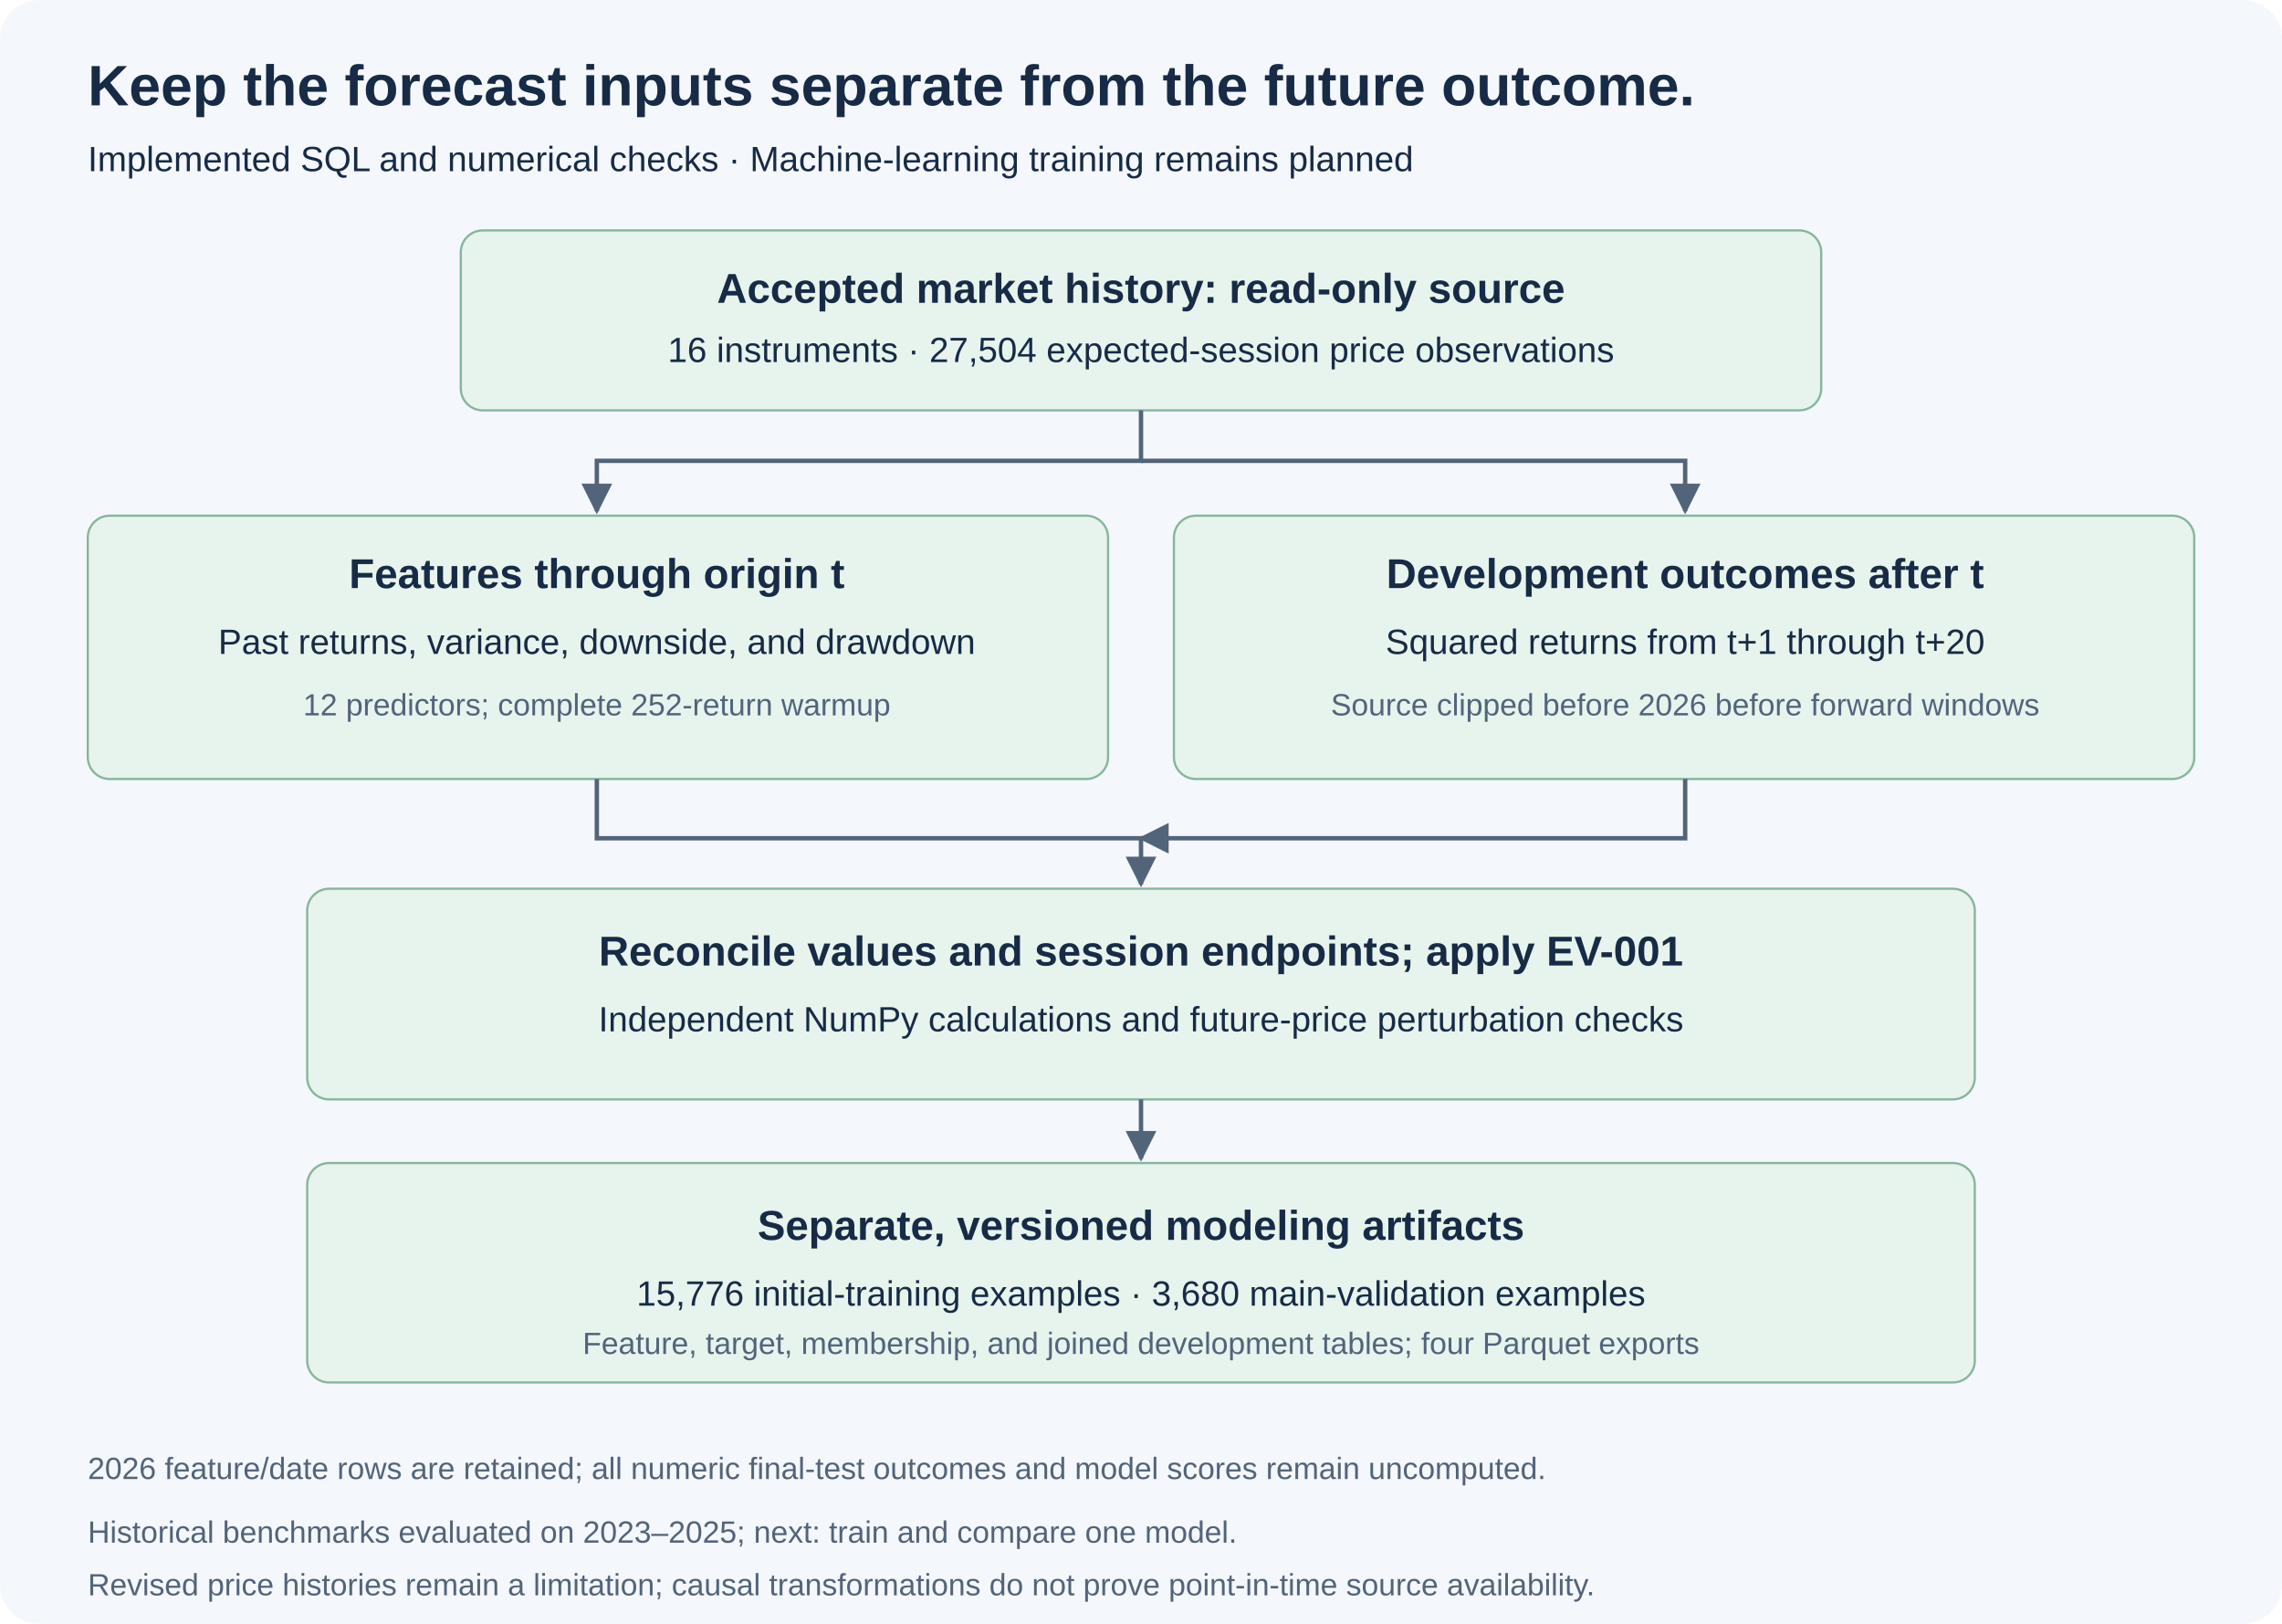
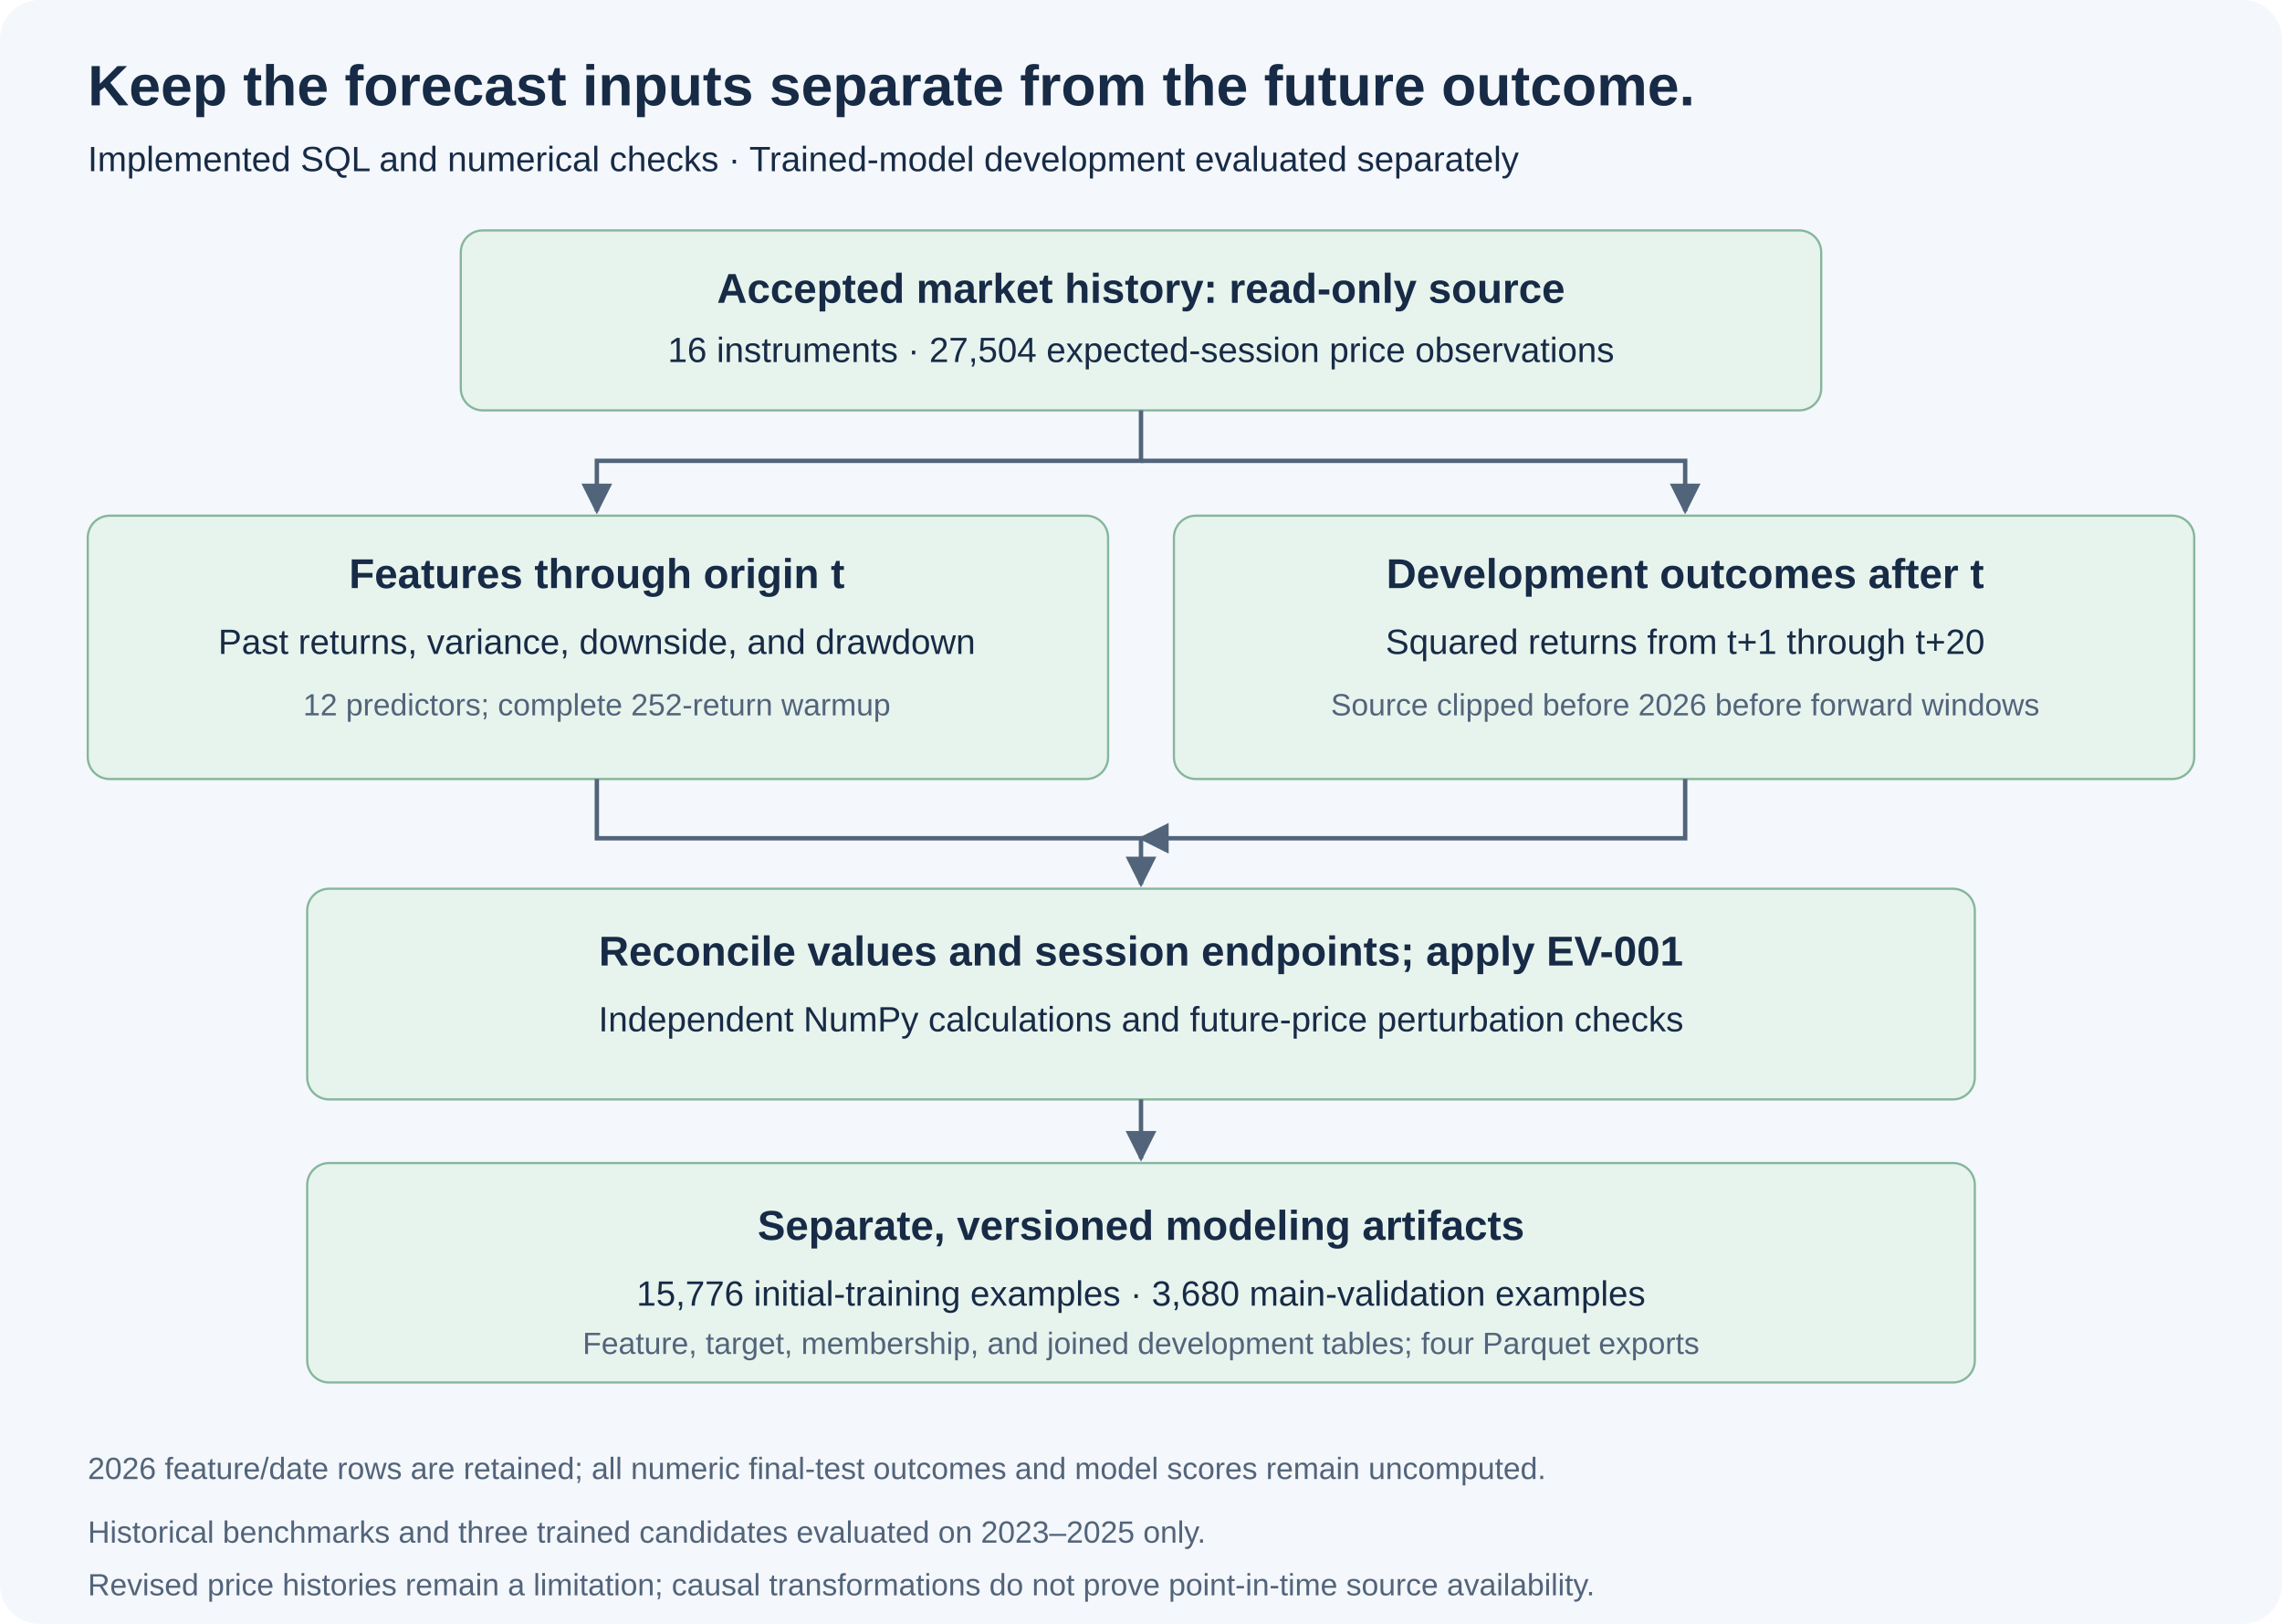
<svg xmlns="http://www.w3.org/2000/svg" width="1040" height="740" viewBox="0 0 1040 740" role="img" aria-labelledby="title description">
  <defs>
    <marker id="arrow" viewBox="0 0 10 10" refX="9" refY="5" markerWidth="7" markerHeight="7" orient="auto">
      <path d="M0 0 L10 5 L0 10 Z" fill="#52647a" />
    </marker>
  </defs>
  <style>text{font-family:Arial,Helvetica,sans-serif;fill:#172b46}.title{font-size:26px;font-weight:700}.heading{font-size:19px;font-weight:700}.body{font-size:16px}.small{font-size:14px;fill:#52647a}.done{fill:#e7f3ed;stroke:#85b69b}.line{fill:none;stroke:#52647a;stroke-width:2;marker-end:url(#arrow)}</style>
  <rect width="1040" height="740" rx="18" fill="#f4f7fb" />
  <text x="40" y="48" class="title">Keep the forecast inputs separate from the future outcome.</text>
-   <text x="40" y="78" class="body">Implemented SQL and numerical checks · Machine-learning training remains planned</text>
+   <text x="40" y="78" class="body">Implemented SQL and numerical checks · Trained-model development evaluated separately</text>
  <rect x="210" y="105" width="620" height="82" rx="10" class="done" />
  <text x="520" y="138" text-anchor="middle" class="heading">Accepted market history: read-only source</text>
  <text x="520" y="165" text-anchor="middle" class="body">16 instruments · 27,504 expected-session price observations</text>
  <path class="line" d="M520 187 V210 H272 V233" />
  <path class="line" d="M520 210 H768 V233" />
  <rect x="40" y="235" width="465" height="120" rx="10" class="done" />
  <text x="272" y="268" text-anchor="middle" class="heading">Features through origin t</text>
  <text x="272" y="298" text-anchor="middle" class="body">Past returns, variance, downside, and drawdown</text>
  <text x="272" y="326" text-anchor="middle" class="small">12 predictors; complete 252-return warmup</text>
  <rect x="535" y="235" width="465" height="120" rx="10" class="done" />
  <text x="768" y="268" text-anchor="middle" class="heading">Development outcomes after t</text>
  <text x="768" y="298" text-anchor="middle" class="body">Squared returns from t+1 through t+20</text>
  <text x="768" y="326" text-anchor="middle" class="small">Source clipped before 2026 before forward windows</text>
  <path class="line" d="M272 355 V382 H520 V403" />
  <path class="line" d="M768 355 V382 H520" />
  <rect x="140" y="405" width="760" height="96" rx="10" class="done" />
  <text x="520" y="440" text-anchor="middle" class="heading">Reconcile values and session endpoints; apply EV-001</text>
  <text x="520" y="470" text-anchor="middle" class="body">Independent NumPy calculations and future-price perturbation checks</text>
  <path class="line" d="M520 501 V528" />
  <rect x="140" y="530" width="760" height="100" rx="10" class="done" />
  <text x="520" y="565" text-anchor="middle" class="heading">Separate, versioned modeling artifacts</text>
  <text x="520" y="595" text-anchor="middle" class="body">15,776 initial-training examples · 3,680 main-validation examples</text>
  <text x="520" y="617" text-anchor="middle" class="small">Feature, target, membership, and joined development tables; four Parquet exports</text>
  <text x="40" y="674" class="small">2026 feature/date rows are retained; all numeric final-test outcomes and model scores remain uncomputed.</text>
-   <text x="40" y="703" class="small">Historical benchmarks evaluated on 2023–2025; next: train and compare one model.</text>
+   <text x="40" y="703" class="small">Historical benchmarks and three trained candidates evaluated on 2023–2025 only.</text>
  <text x="40" y="727" class="small">Revised price histories remain a limitation; causal transformations do not prove point-in-time source availability.</text>
</svg>
